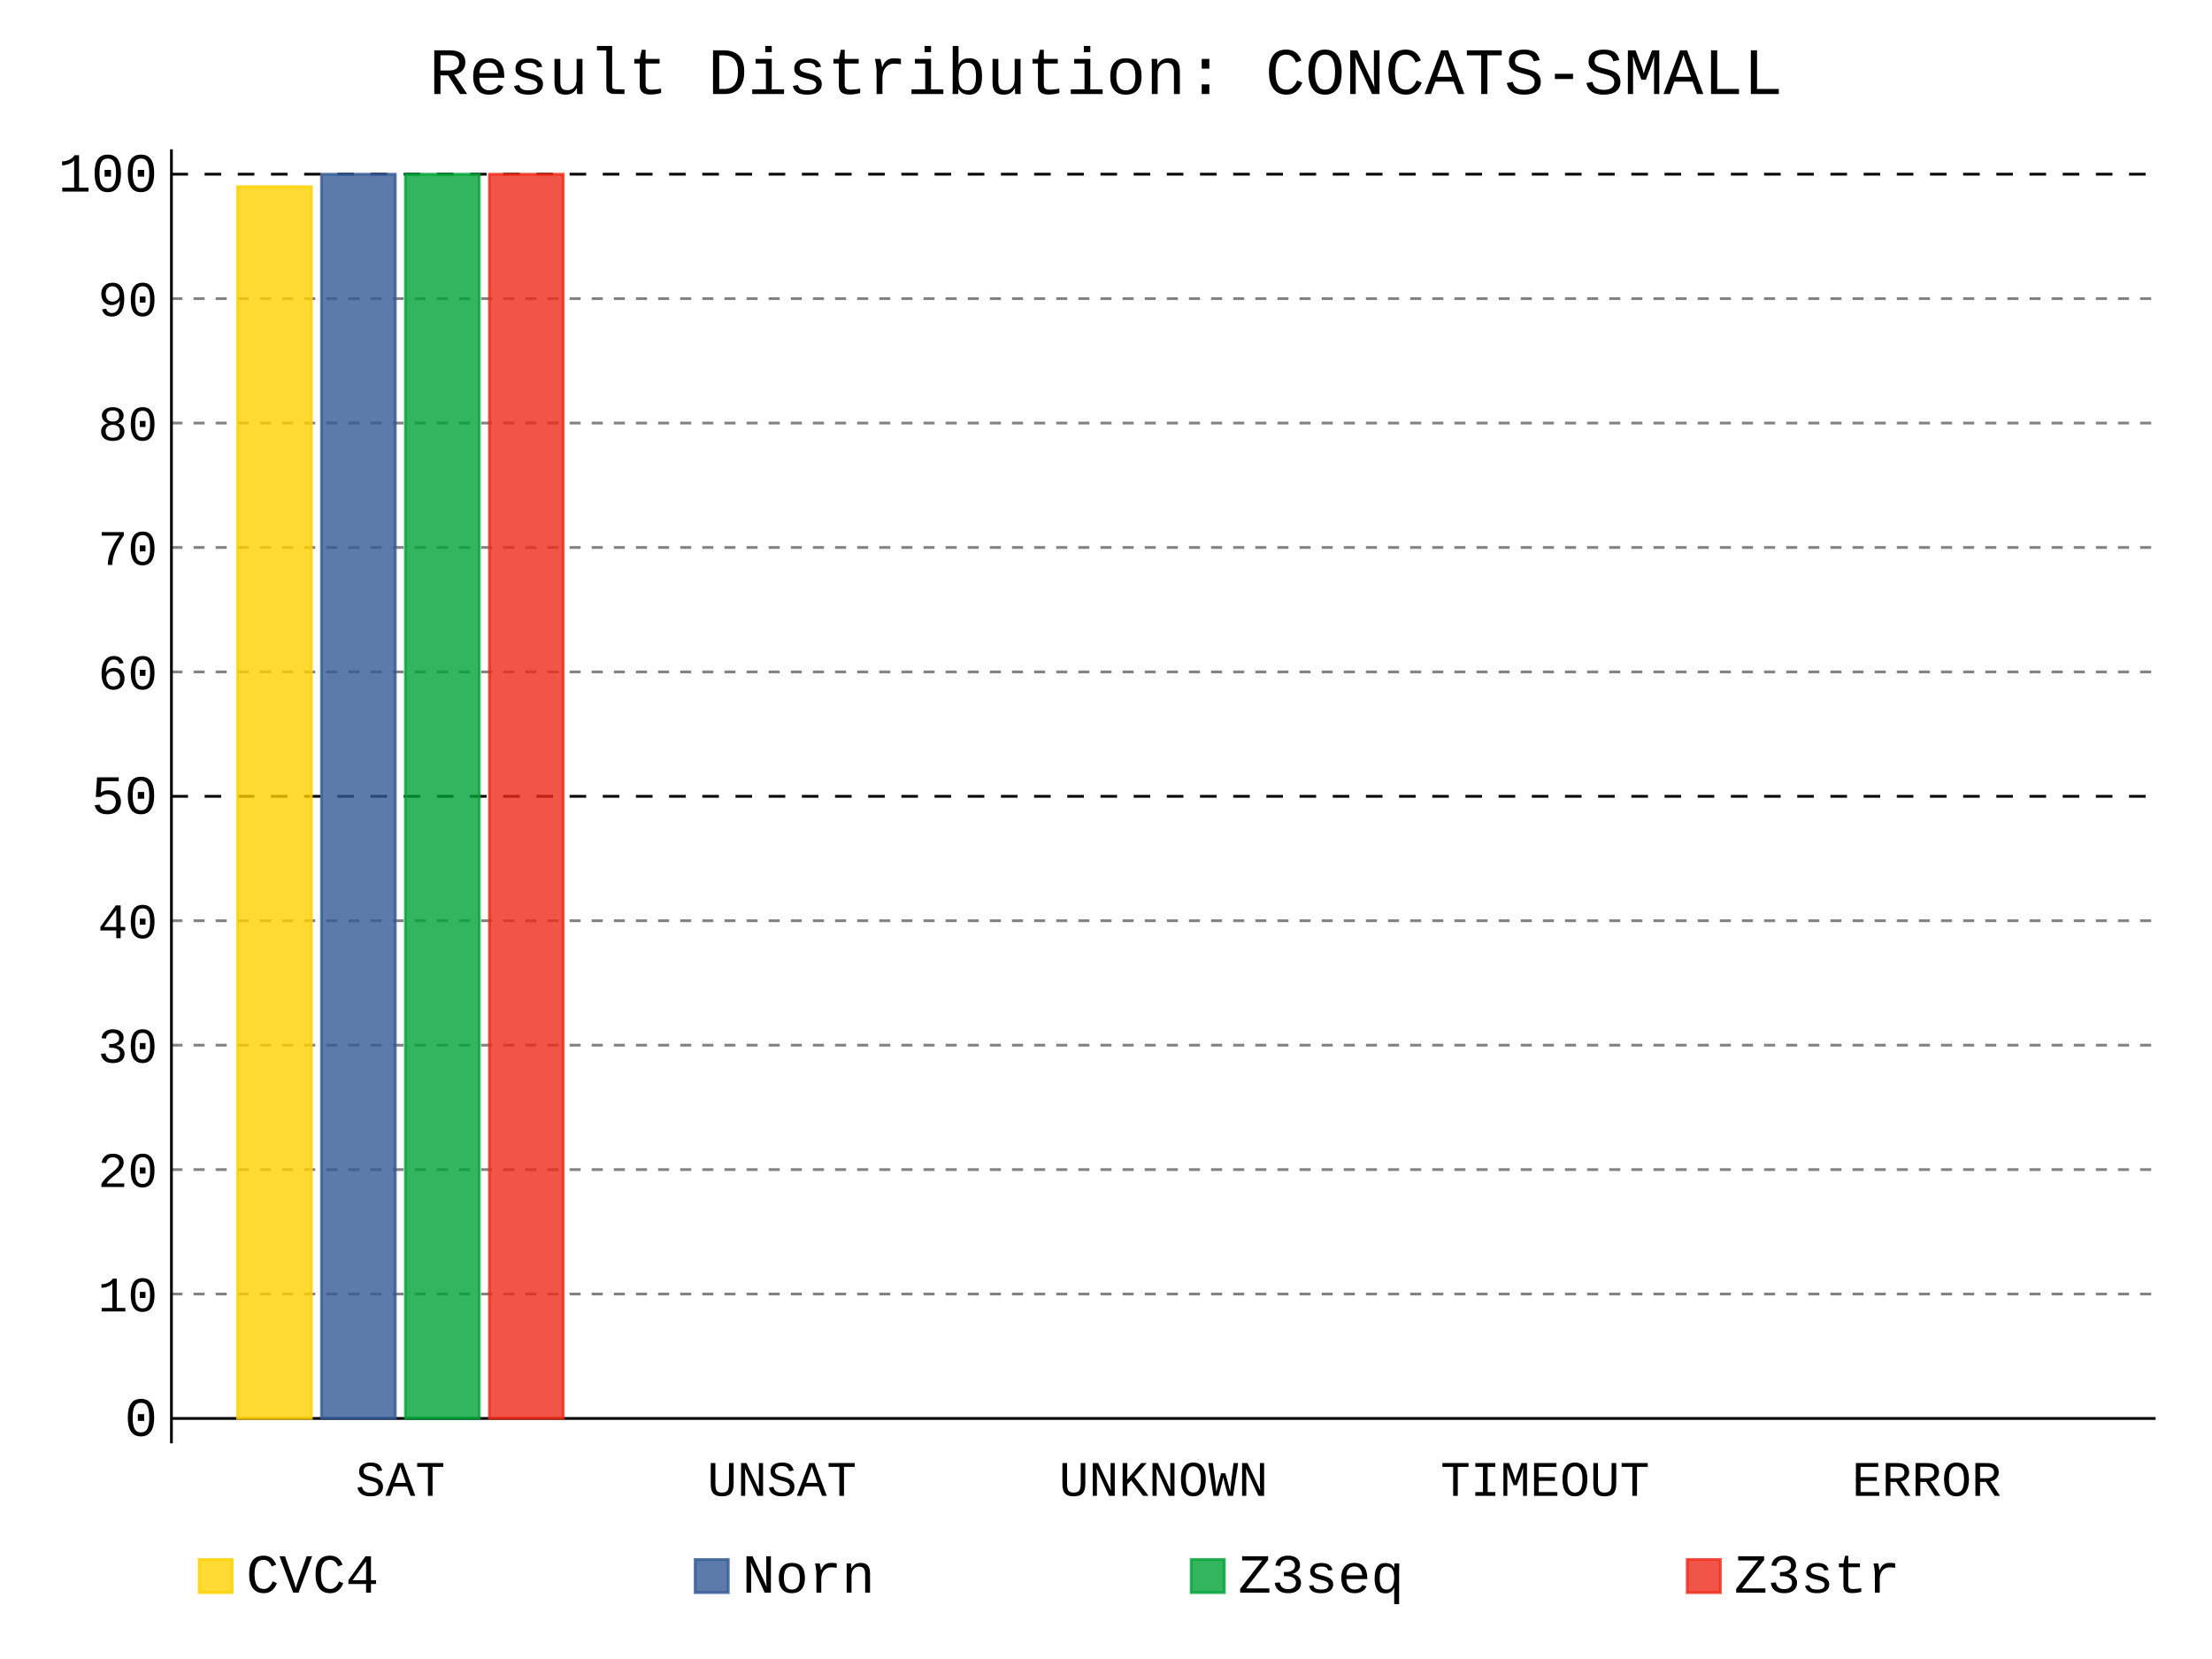
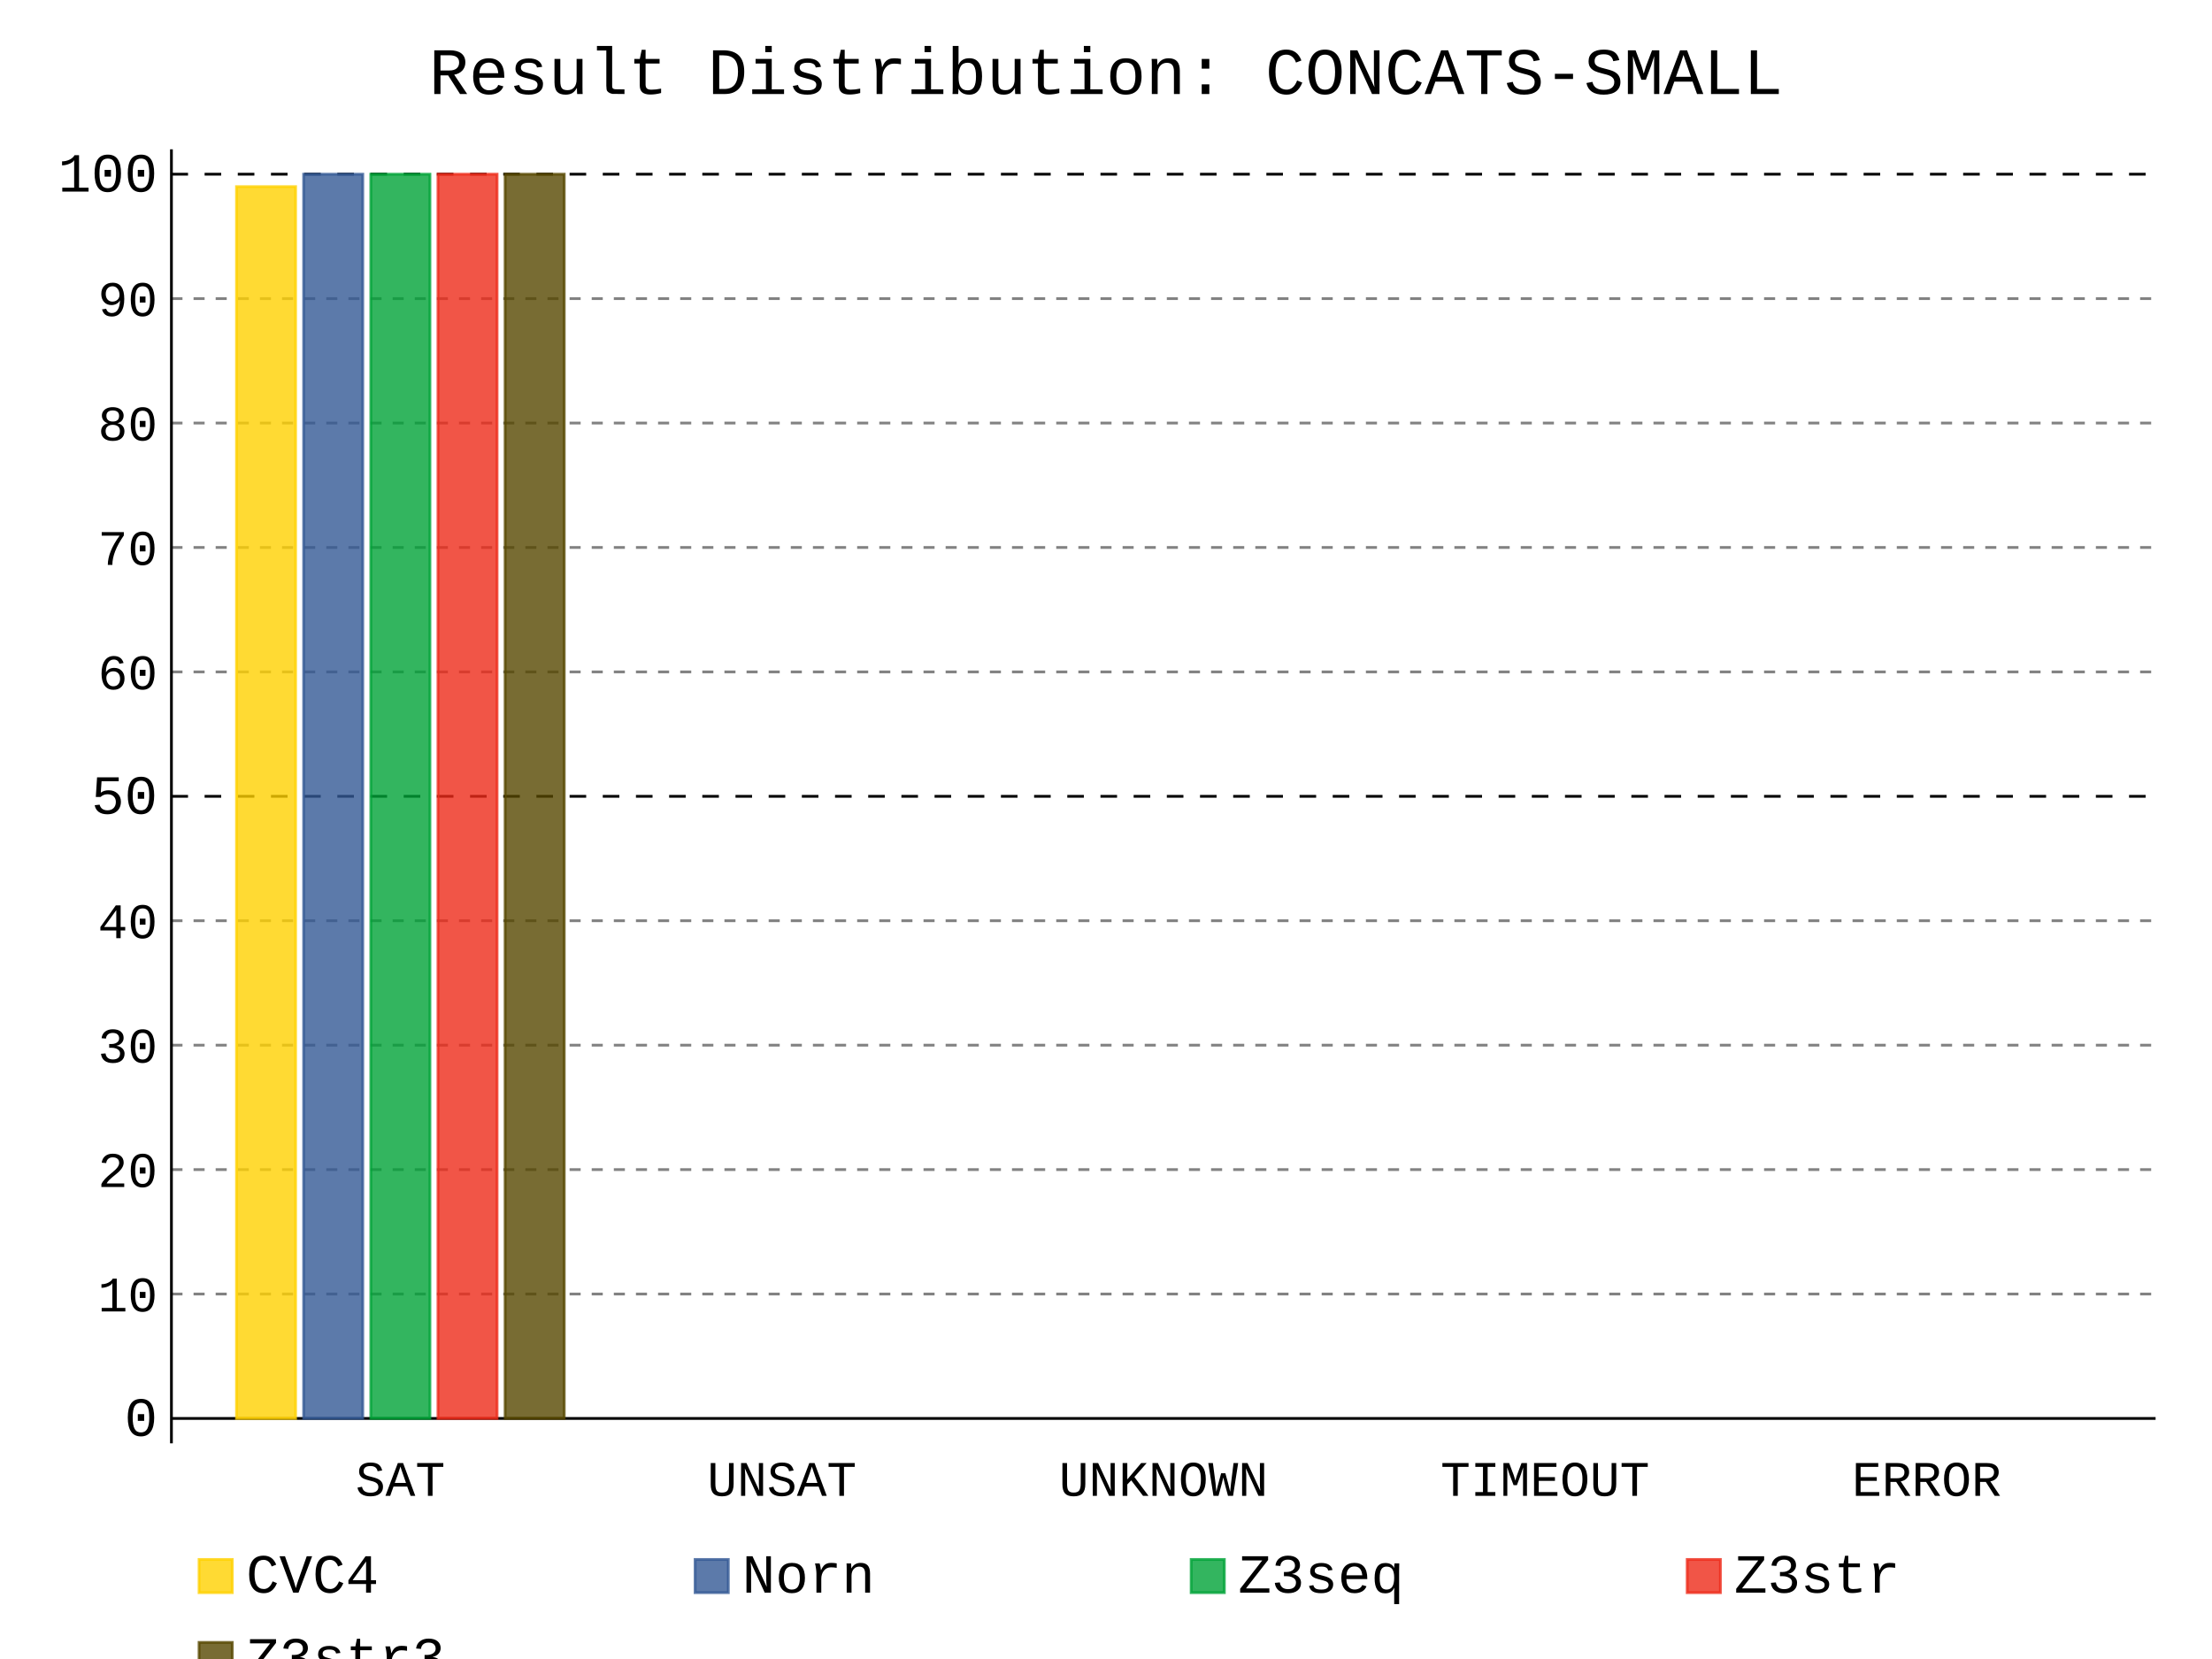
- <svg xmlns="http://www.w3.org/2000/svg" id="chart-cb8e1319-80a7-49c5-800b-4d3dc805ab69" class="pygal-chart" viewBox="0 0 800 600">
+ <svg xmlns="http://www.w3.org/2000/svg" id="chart-a6229247-fcf4-4b24-931d-730459c9dde8" class="pygal-chart" viewBox="0 0 800 600">
  <defs>
-     <style type="text/css">#chart-cb8e1319-80a7-49c5-800b-4d3dc805ab69{-webkit-user-select:none;-webkit-font-smoothing:antialiased;font-family:Consolas,"Liberation Mono",Menlo,Courier,monospace}#chart-cb8e1319-80a7-49c5-800b-4d3dc805ab69 .title{font-family:Consolas,"Liberation Mono",Menlo,Courier,monospace;font-size:24px}#chart-cb8e1319-80a7-49c5-800b-4d3dc805ab69 .legends .legend text{font-family:Consolas,"Liberation Mono",Menlo,Courier,monospace;font-size:20px}#chart-cb8e1319-80a7-49c5-800b-4d3dc805ab69 .axis text{font-family:Consolas,"Liberation Mono",Menlo,Courier,monospace;font-size:18px}#chart-cb8e1319-80a7-49c5-800b-4d3dc805ab69 .axis text.major{font-family:Consolas,"Liberation Mono",Menlo,Courier,monospace;font-size:20px}#chart-cb8e1319-80a7-49c5-800b-4d3dc805ab69 .text-overlay text.value{font-family:Consolas,"Liberation Mono",Menlo,Courier,monospace;font-size:22px}#chart-cb8e1319-80a7-49c5-800b-4d3dc805ab69 .text-overlay text.label{font-family:Consolas,"Liberation Mono",Menlo,Courier,monospace;font-size:20px}#chart-cb8e1319-80a7-49c5-800b-4d3dc805ab69 .tooltip{font-family:Consolas,"Liberation Mono",Menlo,Courier,monospace;font-size:20px}#chart-cb8e1319-80a7-49c5-800b-4d3dc805ab69 text.no_data{font-family:Consolas,"Liberation Mono",Menlo,Courier,monospace;font-size:64px}
- #chart-cb8e1319-80a7-49c5-800b-4d3dc805ab69{background-color:#FFFFFF}#chart-cb8e1319-80a7-49c5-800b-4d3dc805ab69 path,#chart-cb8e1319-80a7-49c5-800b-4d3dc805ab69 line,#chart-cb8e1319-80a7-49c5-800b-4d3dc805ab69 rect,#chart-cb8e1319-80a7-49c5-800b-4d3dc805ab69 circle{-webkit-transition:100ms;-moz-transition:100ms;transition:100ms}#chart-cb8e1319-80a7-49c5-800b-4d3dc805ab69 .graph &gt; .background{fill:#FFFFFF}#chart-cb8e1319-80a7-49c5-800b-4d3dc805ab69 .plot &gt; .background{fill:#FFFFFF}#chart-cb8e1319-80a7-49c5-800b-4d3dc805ab69 .graph{fill:#000000}#chart-cb8e1319-80a7-49c5-800b-4d3dc805ab69 text.no_data{fill:#000000}#chart-cb8e1319-80a7-49c5-800b-4d3dc805ab69 .title{fill:#000000}#chart-cb8e1319-80a7-49c5-800b-4d3dc805ab69 .legends .legend text{fill:#000000}#chart-cb8e1319-80a7-49c5-800b-4d3dc805ab69 .legends .legend:hover text{fill:#000000}#chart-cb8e1319-80a7-49c5-800b-4d3dc805ab69 .axis .line{stroke:#000000}#chart-cb8e1319-80a7-49c5-800b-4d3dc805ab69 .axis .guide.line{stroke:#828282}#chart-cb8e1319-80a7-49c5-800b-4d3dc805ab69 .axis .major.line{stroke:#000000}#chart-cb8e1319-80a7-49c5-800b-4d3dc805ab69 .axis text.major{fill:#000000}#chart-cb8e1319-80a7-49c5-800b-4d3dc805ab69 .axis.y .guides:hover .guide.line,#chart-cb8e1319-80a7-49c5-800b-4d3dc805ab69 .line-graph .axis.x .guides:hover .guide.line,#chart-cb8e1319-80a7-49c5-800b-4d3dc805ab69 .stackedline-graph .axis.x .guides:hover .guide.line,#chart-cb8e1319-80a7-49c5-800b-4d3dc805ab69 .xy-graph .axis.x .guides:hover .guide.line{stroke:#000000}#chart-cb8e1319-80a7-49c5-800b-4d3dc805ab69 .axis .guides:hover text{fill:#000000}#chart-cb8e1319-80a7-49c5-800b-4d3dc805ab69 .reactive{fill-opacity:.8;stroke-opacity:.8}#chart-cb8e1319-80a7-49c5-800b-4d3dc805ab69 .ci{stroke:#000000}#chart-cb8e1319-80a7-49c5-800b-4d3dc805ab69 .reactive.active,#chart-cb8e1319-80a7-49c5-800b-4d3dc805ab69 .active .reactive{fill-opacity:.9;stroke-opacity:.9;stroke-width:4}#chart-cb8e1319-80a7-49c5-800b-4d3dc805ab69 .ci .reactive.active{stroke-width:1.5}#chart-cb8e1319-80a7-49c5-800b-4d3dc805ab69 .series text{fill:#000000}#chart-cb8e1319-80a7-49c5-800b-4d3dc805ab69 .tooltip rect{fill:#FFFFFF;stroke:#000000;-webkit-transition:opacity 100ms;-moz-transition:opacity 100ms;transition:opacity 100ms}#chart-cb8e1319-80a7-49c5-800b-4d3dc805ab69 .tooltip .label{fill:#000000}#chart-cb8e1319-80a7-49c5-800b-4d3dc805ab69 .tooltip .label{fill:#000000}#chart-cb8e1319-80a7-49c5-800b-4d3dc805ab69 .tooltip .legend{font-size:.8em;fill:#828282}#chart-cb8e1319-80a7-49c5-800b-4d3dc805ab69 .tooltip .x_label{font-size:.6em;fill:#000000}#chart-cb8e1319-80a7-49c5-800b-4d3dc805ab69 .tooltip .xlink{font-size:.5em;text-decoration:underline}#chart-cb8e1319-80a7-49c5-800b-4d3dc805ab69 .tooltip .value{font-size:1.5em}#chart-cb8e1319-80a7-49c5-800b-4d3dc805ab69 .bound{font-size:.5em}#chart-cb8e1319-80a7-49c5-800b-4d3dc805ab69 .max-value{font-size:.75em;fill:#828282}#chart-cb8e1319-80a7-49c5-800b-4d3dc805ab69 .map-element{fill:#FFFFFF;stroke:#828282 !important}#chart-cb8e1319-80a7-49c5-800b-4d3dc805ab69 .map-element .reactive{fill-opacity:inherit;stroke-opacity:inherit}#chart-cb8e1319-80a7-49c5-800b-4d3dc805ab69 .color-0,#chart-cb8e1319-80a7-49c5-800b-4d3dc805ab69 .color-0 a:visited{stroke:#FFD000;fill:#FFD000}#chart-cb8e1319-80a7-49c5-800b-4d3dc805ab69 .color-1,#chart-cb8e1319-80a7-49c5-800b-4d3dc805ab69 .color-1 a:visited{stroke:#345995;fill:#345995}#chart-cb8e1319-80a7-49c5-800b-4d3dc805ab69 .color-2,#chart-cb8e1319-80a7-49c5-800b-4d3dc805ab69 .color-2 a:visited{stroke:#01A337;fill:#01A337}#chart-cb8e1319-80a7-49c5-800b-4d3dc805ab69 .color-3,#chart-cb8e1319-80a7-49c5-800b-4d3dc805ab69 .color-3 a:visited{stroke:#ED2B1A;fill:#ED2B1A}#chart-cb8e1319-80a7-49c5-800b-4d3dc805ab69 .text-overlay .color-0 text{fill:black}#chart-cb8e1319-80a7-49c5-800b-4d3dc805ab69 .text-overlay .color-1 text{fill:black}#chart-cb8e1319-80a7-49c5-800b-4d3dc805ab69 .text-overlay .color-2 text{fill:black}#chart-cb8e1319-80a7-49c5-800b-4d3dc805ab69 .text-overlay .color-3 text{fill:black}
- #chart-cb8e1319-80a7-49c5-800b-4d3dc805ab69 text.no_data{text-anchor:middle}#chart-cb8e1319-80a7-49c5-800b-4d3dc805ab69 .guide.line{fill:none}#chart-cb8e1319-80a7-49c5-800b-4d3dc805ab69 .centered{text-anchor:middle}#chart-cb8e1319-80a7-49c5-800b-4d3dc805ab69 .title{text-anchor:middle}#chart-cb8e1319-80a7-49c5-800b-4d3dc805ab69 .legends .legend text{fill-opacity:1}#chart-cb8e1319-80a7-49c5-800b-4d3dc805ab69 .axis.x text{text-anchor:middle}#chart-cb8e1319-80a7-49c5-800b-4d3dc805ab69 .axis.x:not(.web) text[transform]{text-anchor:start}#chart-cb8e1319-80a7-49c5-800b-4d3dc805ab69 .axis.x:not(.web) text[transform].backwards{text-anchor:end}#chart-cb8e1319-80a7-49c5-800b-4d3dc805ab69 .axis.y text{text-anchor:end}#chart-cb8e1319-80a7-49c5-800b-4d3dc805ab69 .axis.y text[transform].backwards{text-anchor:start}#chart-cb8e1319-80a7-49c5-800b-4d3dc805ab69 .axis.y2 text{text-anchor:start}#chart-cb8e1319-80a7-49c5-800b-4d3dc805ab69 .axis.y2 text[transform].backwards{text-anchor:end}#chart-cb8e1319-80a7-49c5-800b-4d3dc805ab69 .axis .guide.line{stroke-dasharray:4,4}#chart-cb8e1319-80a7-49c5-800b-4d3dc805ab69 .axis .major.guide.line{stroke-dasharray:6,6}#chart-cb8e1319-80a7-49c5-800b-4d3dc805ab69 .horizontal .axis.y .guide.line,#chart-cb8e1319-80a7-49c5-800b-4d3dc805ab69 .horizontal .axis.y2 .guide.line,#chart-cb8e1319-80a7-49c5-800b-4d3dc805ab69 .vertical .axis.x .guide.line{opacity:0}#chart-cb8e1319-80a7-49c5-800b-4d3dc805ab69 .horizontal .axis.always_show .guide.line,#chart-cb8e1319-80a7-49c5-800b-4d3dc805ab69 .vertical .axis.always_show .guide.line{opacity:1 !important}#chart-cb8e1319-80a7-49c5-800b-4d3dc805ab69 .axis.y .guides:hover .guide.line,#chart-cb8e1319-80a7-49c5-800b-4d3dc805ab69 .axis.y2 .guides:hover .guide.line,#chart-cb8e1319-80a7-49c5-800b-4d3dc805ab69 .axis.x .guides:hover .guide.line{opacity:1}#chart-cb8e1319-80a7-49c5-800b-4d3dc805ab69 .axis .guides:hover text{opacity:1}#chart-cb8e1319-80a7-49c5-800b-4d3dc805ab69 .nofill{fill:none}#chart-cb8e1319-80a7-49c5-800b-4d3dc805ab69 .subtle-fill{fill-opacity:.2}#chart-cb8e1319-80a7-49c5-800b-4d3dc805ab69 .dot{stroke-width:1px;fill-opacity:1}#chart-cb8e1319-80a7-49c5-800b-4d3dc805ab69 .dot.active{stroke-width:5px}#chart-cb8e1319-80a7-49c5-800b-4d3dc805ab69 .dot.negative{fill:transparent}#chart-cb8e1319-80a7-49c5-800b-4d3dc805ab69 text,#chart-cb8e1319-80a7-49c5-800b-4d3dc805ab69 tspan{stroke:none !important}#chart-cb8e1319-80a7-49c5-800b-4d3dc805ab69 .series text.active{opacity:1}#chart-cb8e1319-80a7-49c5-800b-4d3dc805ab69 .tooltip rect{fill-opacity:.95;stroke-width:.5}#chart-cb8e1319-80a7-49c5-800b-4d3dc805ab69 .tooltip text{fill-opacity:1}#chart-cb8e1319-80a7-49c5-800b-4d3dc805ab69 .showable{visibility:hidden}#chart-cb8e1319-80a7-49c5-800b-4d3dc805ab69 .showable.shown{visibility:visible}#chart-cb8e1319-80a7-49c5-800b-4d3dc805ab69 .gauge-background{fill:rgba(229,229,229,1);stroke:none}#chart-cb8e1319-80a7-49c5-800b-4d3dc805ab69 .bg-lines{stroke:#FFFFFF;stroke-width:2px}</style>
+     <style type="text/css">#chart-a6229247-fcf4-4b24-931d-730459c9dde8{-webkit-user-select:none;-webkit-font-smoothing:antialiased;font-family:Consolas,"Liberation Mono",Menlo,Courier,monospace}#chart-a6229247-fcf4-4b24-931d-730459c9dde8 .title{font-family:Consolas,"Liberation Mono",Menlo,Courier,monospace;font-size:24px}#chart-a6229247-fcf4-4b24-931d-730459c9dde8 .legends .legend text{font-family:Consolas,"Liberation Mono",Menlo,Courier,monospace;font-size:20px}#chart-a6229247-fcf4-4b24-931d-730459c9dde8 .axis text{font-family:Consolas,"Liberation Mono",Menlo,Courier,monospace;font-size:18px}#chart-a6229247-fcf4-4b24-931d-730459c9dde8 .axis text.major{font-family:Consolas,"Liberation Mono",Menlo,Courier,monospace;font-size:20px}#chart-a6229247-fcf4-4b24-931d-730459c9dde8 .text-overlay text.value{font-family:Consolas,"Liberation Mono",Menlo,Courier,monospace;font-size:22px}#chart-a6229247-fcf4-4b24-931d-730459c9dde8 .text-overlay text.label{font-family:Consolas,"Liberation Mono",Menlo,Courier,monospace;font-size:20px}#chart-a6229247-fcf4-4b24-931d-730459c9dde8 .tooltip{font-family:Consolas,"Liberation Mono",Menlo,Courier,monospace;font-size:20px}#chart-a6229247-fcf4-4b24-931d-730459c9dde8 text.no_data{font-family:Consolas,"Liberation Mono",Menlo,Courier,monospace;font-size:64px}
+ #chart-a6229247-fcf4-4b24-931d-730459c9dde8{background-color:#FFFFFF}#chart-a6229247-fcf4-4b24-931d-730459c9dde8 path,#chart-a6229247-fcf4-4b24-931d-730459c9dde8 line,#chart-a6229247-fcf4-4b24-931d-730459c9dde8 rect,#chart-a6229247-fcf4-4b24-931d-730459c9dde8 circle{-webkit-transition:100ms;-moz-transition:100ms;transition:100ms}#chart-a6229247-fcf4-4b24-931d-730459c9dde8 .graph &gt; .background{fill:#FFFFFF}#chart-a6229247-fcf4-4b24-931d-730459c9dde8 .plot &gt; .background{fill:#FFFFFF}#chart-a6229247-fcf4-4b24-931d-730459c9dde8 .graph{fill:#000000}#chart-a6229247-fcf4-4b24-931d-730459c9dde8 text.no_data{fill:#000000}#chart-a6229247-fcf4-4b24-931d-730459c9dde8 .title{fill:#000000}#chart-a6229247-fcf4-4b24-931d-730459c9dde8 .legends .legend text{fill:#000000}#chart-a6229247-fcf4-4b24-931d-730459c9dde8 .legends .legend:hover text{fill:#000000}#chart-a6229247-fcf4-4b24-931d-730459c9dde8 .axis .line{stroke:#000000}#chart-a6229247-fcf4-4b24-931d-730459c9dde8 .axis .guide.line{stroke:#828282}#chart-a6229247-fcf4-4b24-931d-730459c9dde8 .axis .major.line{stroke:#000000}#chart-a6229247-fcf4-4b24-931d-730459c9dde8 .axis text.major{fill:#000000}#chart-a6229247-fcf4-4b24-931d-730459c9dde8 .axis.y .guides:hover .guide.line,#chart-a6229247-fcf4-4b24-931d-730459c9dde8 .line-graph .axis.x .guides:hover .guide.line,#chart-a6229247-fcf4-4b24-931d-730459c9dde8 .stackedline-graph .axis.x .guides:hover .guide.line,#chart-a6229247-fcf4-4b24-931d-730459c9dde8 .xy-graph .axis.x .guides:hover .guide.line{stroke:#000000}#chart-a6229247-fcf4-4b24-931d-730459c9dde8 .axis .guides:hover text{fill:#000000}#chart-a6229247-fcf4-4b24-931d-730459c9dde8 .reactive{fill-opacity:.8;stroke-opacity:.8}#chart-a6229247-fcf4-4b24-931d-730459c9dde8 .ci{stroke:#000000}#chart-a6229247-fcf4-4b24-931d-730459c9dde8 .reactive.active,#chart-a6229247-fcf4-4b24-931d-730459c9dde8 .active .reactive{fill-opacity:.9;stroke-opacity:.9;stroke-width:4}#chart-a6229247-fcf4-4b24-931d-730459c9dde8 .ci .reactive.active{stroke-width:1.5}#chart-a6229247-fcf4-4b24-931d-730459c9dde8 .series text{fill:#000000}#chart-a6229247-fcf4-4b24-931d-730459c9dde8 .tooltip rect{fill:#FFFFFF;stroke:#000000;-webkit-transition:opacity 100ms;-moz-transition:opacity 100ms;transition:opacity 100ms}#chart-a6229247-fcf4-4b24-931d-730459c9dde8 .tooltip .label{fill:#000000}#chart-a6229247-fcf4-4b24-931d-730459c9dde8 .tooltip .label{fill:#000000}#chart-a6229247-fcf4-4b24-931d-730459c9dde8 .tooltip .legend{font-size:.8em;fill:#828282}#chart-a6229247-fcf4-4b24-931d-730459c9dde8 .tooltip .x_label{font-size:.6em;fill:#000000}#chart-a6229247-fcf4-4b24-931d-730459c9dde8 .tooltip .xlink{font-size:.5em;text-decoration:underline}#chart-a6229247-fcf4-4b24-931d-730459c9dde8 .tooltip .value{font-size:1.5em}#chart-a6229247-fcf4-4b24-931d-730459c9dde8 .bound{font-size:.5em}#chart-a6229247-fcf4-4b24-931d-730459c9dde8 .max-value{font-size:.75em;fill:#828282}#chart-a6229247-fcf4-4b24-931d-730459c9dde8 .map-element{fill:#FFFFFF;stroke:#828282 !important}#chart-a6229247-fcf4-4b24-931d-730459c9dde8 .map-element .reactive{fill-opacity:inherit;stroke-opacity:inherit}#chart-a6229247-fcf4-4b24-931d-730459c9dde8 .color-0,#chart-a6229247-fcf4-4b24-931d-730459c9dde8 .color-0 a:visited{stroke:#ffd000;fill:#ffd000}#chart-a6229247-fcf4-4b24-931d-730459c9dde8 .color-1,#chart-a6229247-fcf4-4b24-931d-730459c9dde8 .color-1 a:visited{stroke:#345995;fill:#345995}#chart-a6229247-fcf4-4b24-931d-730459c9dde8 .color-2,#chart-a6229247-fcf4-4b24-931d-730459c9dde8 .color-2 a:visited{stroke:#01a337;fill:#01a337}#chart-a6229247-fcf4-4b24-931d-730459c9dde8 .color-3,#chart-a6229247-fcf4-4b24-931d-730459c9dde8 .color-3 a:visited{stroke:#ed2b1a;fill:#ed2b1a}#chart-a6229247-fcf4-4b24-931d-730459c9dde8 .color-4,#chart-a6229247-fcf4-4b24-931d-730459c9dde8 .color-4 a:visited{stroke:#574700;fill:#574700}#chart-a6229247-fcf4-4b24-931d-730459c9dde8 .text-overlay .color-0 text{fill:black}#chart-a6229247-fcf4-4b24-931d-730459c9dde8 .text-overlay .color-1 text{fill:black}#chart-a6229247-fcf4-4b24-931d-730459c9dde8 .text-overlay .color-2 text{fill:black}#chart-a6229247-fcf4-4b24-931d-730459c9dde8 .text-overlay .color-3 text{fill:black}#chart-a6229247-fcf4-4b24-931d-730459c9dde8 .text-overlay .color-4 text{fill:white}
+ #chart-a6229247-fcf4-4b24-931d-730459c9dde8 text.no_data{text-anchor:middle}#chart-a6229247-fcf4-4b24-931d-730459c9dde8 .guide.line{fill:none}#chart-a6229247-fcf4-4b24-931d-730459c9dde8 .centered{text-anchor:middle}#chart-a6229247-fcf4-4b24-931d-730459c9dde8 .title{text-anchor:middle}#chart-a6229247-fcf4-4b24-931d-730459c9dde8 .legends .legend text{fill-opacity:1}#chart-a6229247-fcf4-4b24-931d-730459c9dde8 .axis.x text{text-anchor:middle}#chart-a6229247-fcf4-4b24-931d-730459c9dde8 .axis.x:not(.web) text[transform]{text-anchor:start}#chart-a6229247-fcf4-4b24-931d-730459c9dde8 .axis.x:not(.web) text[transform].backwards{text-anchor:end}#chart-a6229247-fcf4-4b24-931d-730459c9dde8 .axis.y text{text-anchor:end}#chart-a6229247-fcf4-4b24-931d-730459c9dde8 .axis.y text[transform].backwards{text-anchor:start}#chart-a6229247-fcf4-4b24-931d-730459c9dde8 .axis.y2 text{text-anchor:start}#chart-a6229247-fcf4-4b24-931d-730459c9dde8 .axis.y2 text[transform].backwards{text-anchor:end}#chart-a6229247-fcf4-4b24-931d-730459c9dde8 .axis .guide.line{stroke-dasharray:4,4}#chart-a6229247-fcf4-4b24-931d-730459c9dde8 .axis .major.guide.line{stroke-dasharray:6,6}#chart-a6229247-fcf4-4b24-931d-730459c9dde8 .horizontal .axis.y .guide.line,#chart-a6229247-fcf4-4b24-931d-730459c9dde8 .horizontal .axis.y2 .guide.line,#chart-a6229247-fcf4-4b24-931d-730459c9dde8 .vertical .axis.x .guide.line{opacity:0}#chart-a6229247-fcf4-4b24-931d-730459c9dde8 .horizontal .axis.always_show .guide.line,#chart-a6229247-fcf4-4b24-931d-730459c9dde8 .vertical .axis.always_show .guide.line{opacity:1 !important}#chart-a6229247-fcf4-4b24-931d-730459c9dde8 .axis.y .guides:hover .guide.line,#chart-a6229247-fcf4-4b24-931d-730459c9dde8 .axis.y2 .guides:hover .guide.line,#chart-a6229247-fcf4-4b24-931d-730459c9dde8 .axis.x .guides:hover .guide.line{opacity:1}#chart-a6229247-fcf4-4b24-931d-730459c9dde8 .axis .guides:hover text{opacity:1}#chart-a6229247-fcf4-4b24-931d-730459c9dde8 .nofill{fill:none}#chart-a6229247-fcf4-4b24-931d-730459c9dde8 .subtle-fill{fill-opacity:.2}#chart-a6229247-fcf4-4b24-931d-730459c9dde8 .dot{stroke-width:1px;fill-opacity:1}#chart-a6229247-fcf4-4b24-931d-730459c9dde8 .dot.active{stroke-width:5px}#chart-a6229247-fcf4-4b24-931d-730459c9dde8 .dot.negative{fill:transparent}#chart-a6229247-fcf4-4b24-931d-730459c9dde8 text,#chart-a6229247-fcf4-4b24-931d-730459c9dde8 tspan{stroke:none !important}#chart-a6229247-fcf4-4b24-931d-730459c9dde8 .series text.active{opacity:1}#chart-a6229247-fcf4-4b24-931d-730459c9dde8 .tooltip rect{fill-opacity:.95;stroke-width:.5}#chart-a6229247-fcf4-4b24-931d-730459c9dde8 .tooltip text{fill-opacity:1}#chart-a6229247-fcf4-4b24-931d-730459c9dde8 .showable{visibility:hidden}#chart-a6229247-fcf4-4b24-931d-730459c9dde8 .showable.shown{visibility:visible}#chart-a6229247-fcf4-4b24-931d-730459c9dde8 .gauge-background{fill:rgba(229,229,229,1);stroke:none}#chart-a6229247-fcf4-4b24-931d-730459c9dde8 .bg-lines{stroke:#FFFFFF;stroke-width:2px}</style>
  </defs>
  <g class="graph bar-graph vertical">
    <rect class="background" height="600" width="800" x="0" y="0" />
    <g class="plot" transform="translate(62, 54)">
      <rect class="background" height="468.0" width="717.6" x="0" y="0" />
      <g class="axis y always_show">
        <g class="guides">
          <path class="axis major line" d="M0 459 h717.6" />
          <text class="major" x="-5" y="465.3">0</text>
        </g>
        <g class="guides">
          <path class="guide line" d="M0 414 h717.6" />
          <text class="" x="-5" y="420.3">10</text>
        </g>
        <g class="guides">
          <path class="guide line" d="M0 369 h717.6" />
          <text class="" x="-5" y="375.3">20</text>
        </g>
        <g class="guides">
          <path class="guide line" d="M0 324 h717.6" />
          <text class="" x="-5" y="330.3">30</text>
        </g>
        <g class="guides">
          <path class="guide line" d="M0 279 h717.6" />
          <text class="" x="-5" y="285.3">40</text>
        </g>
        <g class="guides">
          <path class="major guide line" d="M0 234 h717.6" />
          <text class="major" x="-5" y="240.3">50</text>
        </g>
        <g class="guides">
          <path class="guide line" d="M0 189 h717.6" />
          <text class="" x="-5" y="195.3">60</text>
        </g>
        <g class="guides">
          <path class="guide line" d="M0 144 h717.6" />
          <text class="" x="-5" y="150.3">70</text>
        </g>
        <g class="guides">
          <path class="guide line" d="M0 99 h717.6" />
          <text class="" x="-5" y="105.3">80</text>
        </g>
        <g class="guides">
          <path class="guide line" d="M0 54 h717.6" />
          <text class="" x="-5" y="60.3">90</text>
        </g>
        <g class="guides">
          <path class="major guide line" d="M0 9 h717.6" />
          <text class="major" x="-5" y="15.3">100</text>
        </g>
      </g>
      <g class="axis x">
        <path class="line" d="M0 0 v468" />
        <g class="guides">
          <path class="guide line" d="M82.8 0 v468" />
          <text class="" x="82.8" y="487.0">SAT</text>
        </g>
        <g class="guides">
          <path class="guide line" d="M220.8 0 v468" />
          <text class="" x="220.8" y="487.0">UNSAT</text>
        </g>
        <g class="guides">
          <path class="guide line" d="M358.8 0 v468" />
          <text class="" x="358.8" y="487.0">UNKNOWN</text>
        </g>
        <g class="guides">
          <path class="guide line" d="M496.8 0 v468" />
          <text class="" x="496.8" y="487.0">TIMEOUT</text>
        </g>
        <g class="guides">
          <path class="guide line" d="M634.8 0 v468" />
          <text class="" x="634.8" y="487.0">ERROR</text>
        </g>
      </g>
      <g class="series serie-0 color-0">
        <g class="bars">
          <g class="bar">
-             <rect class="rect reactive tooltip-trigger" height="445.5" rx="0" ry="0" width="26.717" x="23.902" y="13.5" />
-           </g>
-           <g class="bar">
-             <rect class="rect reactive tooltip-trigger" height="0.0" rx="0" ry="0" width="26.717" x="161.902" y="459.0" />
-           </g>
-           <g class="bar">
-             <rect class="rect reactive tooltip-trigger" height="0.0" rx="0" ry="0" width="26.717" x="299.902" y="459.0" />
-           </g>
-           <g class="bar">
-             <rect class="rect reactive tooltip-trigger" height="0.0" rx="0" ry="0" width="26.717" x="437.902" y="459.0" />
-           </g>
-           <g class="bar">
-             <rect class="rect reactive tooltip-trigger" height="0.0" rx="0" ry="0" width="26.717" x="575.902" y="459.0" />
+             <rect class="rect reactive tooltip-trigger" height="445.5" rx="0" ry="0" width="21.373" x="23.537" y="13.5" />
+           </g>
+           <g class="bar">
+             <rect class="rect reactive tooltip-trigger" height="0.0" rx="0" ry="0" width="21.373" x="161.537" y="459.0" />
+           </g>
+           <g class="bar">
+             <rect class="rect reactive tooltip-trigger" height="0.0" rx="0" ry="0" width="21.373" x="299.537" y="459.0" />
+           </g>
+           <g class="bar">
+             <rect class="rect reactive tooltip-trigger" height="0.0" rx="0" ry="0" width="21.373" x="437.537" y="459.0" />
+           </g>
+           <g class="bar">
+             <rect class="rect reactive tooltip-trigger" height="0.0" rx="0" ry="0" width="21.373" x="575.537" y="459.0" />
          </g>
        </g>
      </g>
      <g class="series serie-1 color-1">
        <g class="bars">
          <g class="bar">
-             <rect class="rect reactive tooltip-trigger" height="450.0" rx="0" ry="0" width="26.717" x="54.262" y="9.0" />
-           </g>
-           <g class="bar">
-             <rect class="rect reactive tooltip-trigger" height="0.0" rx="0" ry="0" width="26.717" x="192.262" y="459.0" />
-           </g>
-           <g class="bar">
-             <rect class="rect reactive tooltip-trigger" height="0.0" rx="0" ry="0" width="26.717" x="330.262" y="459.0" />
-           </g>
-           <g class="bar">
-             <rect class="rect reactive tooltip-trigger" height="0.0" rx="0" ry="0" width="26.717" x="468.262" y="459.0" />
-           </g>
-           <g class="bar">
-             <rect class="rect reactive tooltip-trigger" height="0.0" rx="0" ry="0" width="26.717" x="606.262" y="459.0" />
+             <rect class="rect reactive tooltip-trigger" height="450.0" rx="0" ry="0" width="21.373" x="47.825" y="9.0" />
+           </g>
+           <g class="bar">
+             <rect class="rect reactive tooltip-trigger" height="0.0" rx="0" ry="0" width="21.373" x="185.825" y="459.0" />
+           </g>
+           <g class="bar">
+             <rect class="rect reactive tooltip-trigger" height="0.0" rx="0" ry="0" width="21.373" x="323.825" y="459.0" />
+           </g>
+           <g class="bar">
+             <rect class="rect reactive tooltip-trigger" height="0.0" rx="0" ry="0" width="21.373" x="461.825" y="459.0" />
+           </g>
+           <g class="bar">
+             <rect class="rect reactive tooltip-trigger" height="0.0" rx="0" ry="0" width="21.373" x="599.825" y="459.0" />
          </g>
        </g>
      </g>
      <g class="series serie-2 color-2">
        <g class="bars">
          <g class="bar">
-             <rect class="rect reactive tooltip-trigger" height="450.0" rx="0" ry="0" width="26.717" x="84.622" y="9.0" />
-           </g>
-           <g class="bar">
-             <rect class="rect reactive tooltip-trigger" height="0.0" rx="0" ry="0" width="26.717" x="222.622" y="459.0" />
-           </g>
-           <g class="bar">
-             <rect class="rect reactive tooltip-trigger" height="0.0" rx="0" ry="0" width="26.717" x="360.622" y="459.0" />
-           </g>
-           <g class="bar">
-             <rect class="rect reactive tooltip-trigger" height="0.0" rx="0" ry="0" width="26.717" x="498.622" y="459.0" />
-           </g>
-           <g class="bar">
-             <rect class="rect reactive tooltip-trigger" height="0.0" rx="0" ry="0" width="26.717" x="636.622" y="459.0" />
+             <rect class="rect reactive tooltip-trigger" height="450.0" rx="0" ry="0" width="21.373" x="72.113" y="9.0" />
+           </g>
+           <g class="bar">
+             <rect class="rect reactive tooltip-trigger" height="0.0" rx="0" ry="0" width="21.373" x="210.113" y="459.0" />
+           </g>
+           <g class="bar">
+             <rect class="rect reactive tooltip-trigger" height="0.0" rx="0" ry="0" width="21.373" x="348.113" y="459.0" />
+           </g>
+           <g class="bar">
+             <rect class="rect reactive tooltip-trigger" height="0.0" rx="0" ry="0" width="21.373" x="486.113" y="459.0" />
+           </g>
+           <g class="bar">
+             <rect class="rect reactive tooltip-trigger" height="0.0" rx="0" ry="0" width="21.373" x="624.113" y="459.0" />
          </g>
        </g>
      </g>
      <g class="series serie-3 color-3">
        <g class="bars">
          <g class="bar">
-             <rect class="rect reactive tooltip-trigger" height="450.0" rx="0" ry="0" width="26.717" x="114.982" y="9.0" />
-           </g>
-           <g class="bar">
-             <rect class="rect reactive tooltip-trigger" height="0.0" rx="0" ry="0" width="26.717" x="252.982" y="459.0" />
-           </g>
-           <g class="bar">
-             <rect class="rect reactive tooltip-trigger" height="0.0" rx="0" ry="0" width="26.717" x="390.982" y="459.0" />
-           </g>
-           <g class="bar">
-             <rect class="rect reactive tooltip-trigger" height="0.0" rx="0" ry="0" width="26.717" x="528.982" y="459.0" />
-           </g>
-           <g class="bar">
-             <rect class="rect reactive tooltip-trigger" height="0.0" rx="0" ry="0" width="26.717" x="666.982" y="459.0" />
+             <rect class="rect reactive tooltip-trigger" height="450.0" rx="0" ry="0" width="21.373" x="96.401" y="9.0" />
+           </g>
+           <g class="bar">
+             <rect class="rect reactive tooltip-trigger" height="0.0" rx="0" ry="0" width="21.373" x="234.401" y="459.0" />
+           </g>
+           <g class="bar">
+             <rect class="rect reactive tooltip-trigger" height="0.0" rx="0" ry="0" width="21.373" x="372.401" y="459.0" />
+           </g>
+           <g class="bar">
+             <rect class="rect reactive tooltip-trigger" height="0.0" rx="0" ry="0" width="21.373" x="510.401" y="459.0" />
+           </g>
+           <g class="bar">
+             <rect class="rect reactive tooltip-trigger" height="0.0" rx="0" ry="0" width="21.373" x="648.401" y="459.0" />
+           </g>
+         </g>
+       </g>
+       <g class="series serie-4 color-4">
+         <g class="bars">
+           <g class="bar">
+             <rect class="rect reactive tooltip-trigger" height="450.0" rx="0" ry="0" width="21.373" x="120.689" y="9.0" />
+           </g>
+           <g class="bar">
+             <rect class="rect reactive tooltip-trigger" height="0.0" rx="0" ry="0" width="21.373" x="258.689" y="459.0" />
+           </g>
+           <g class="bar">
+             <rect class="rect reactive tooltip-trigger" height="0.0" rx="0" ry="0" width="21.373" x="396.689" y="459.0" />
+           </g>
+           <g class="bar">
+             <rect class="rect reactive tooltip-trigger" height="0.0" rx="0" ry="0" width="21.373" x="534.689" y="459.0" />
+           </g>
+           <g class="bar">
+             <rect class="rect reactive tooltip-trigger" height="0.0" rx="0" ry="0" width="21.373" x="672.689" y="459.0" />
          </g>
        </g>
      </g>
    </g>
    <g class="titles">
      <text class="title plot_title" x="400.0" y="34">Result Distribution: CONCATS-SMALL</text>
    </g>
    <g class="plot overlay" transform="translate(62, 54)">
      <g class="series serie-0 color-0" />
      <g class="series serie-1 color-1" />
      <g class="series serie-2 color-2" />
      <g class="series serie-3 color-3" />
+       <g class="series serie-4 color-4" />
    </g>
    <g class="plot text-overlay" transform="translate(62, 54)">
      <g class="series serie-0 color-0" />
      <g class="series serie-1 color-1" />
      <g class="series serie-2 color-2" />
      <g class="series serie-3 color-3" />
+       <g class="series serie-4 color-4" />
    </g>
    <g class="plot tooltip-overlay" transform="translate(62, 54)">
      <g class="tooltip" style="opacity: 0" transform="translate(0 0)">
        <rect class="tooltip-box" height="0" rx="10" ry="10" width="0" />
        <g class="text" />
      </g>
    </g>
    <g class="legends" transform="translate(72, 560)">
      <g class="legend reactive activate-serie" id="activate-serie-0">
        <rect class="color-0 reactive" height="12" width="12" x="0.0" y="4.0" />
        <text x="17.0" y="16.0">CVC4</text>
      </g>
      <g class="legend reactive activate-serie" id="activate-serie-1">
        <rect class="color-1 reactive" height="12" width="12" x="179.4" y="4.0" />
        <text x="196.4" y="16.0">Norn</text>
      </g>
      <g class="legend reactive activate-serie" id="activate-serie-2">
        <rect class="color-2 reactive" height="12" width="12" x="358.8" y="4.0" />
        <text x="375.8" y="16.0">Z3seq</text>
      </g>
      <g class="legend reactive activate-serie" id="activate-serie-3">
        <rect class="color-3 reactive" height="12" width="12" x="538.2" y="4.0" />
        <text x="555.2" y="16.0">Z3str</text>
      </g>
+       <g class="legend reactive activate-serie" id="activate-serie-4">
+         <rect class="color-4 reactive" height="12" width="12" x="0.0" y="34.0" />
+         <text x="17.0" y="46.0">Z3str3</text>
+       </g>
    </g>
  </g>
</svg>
